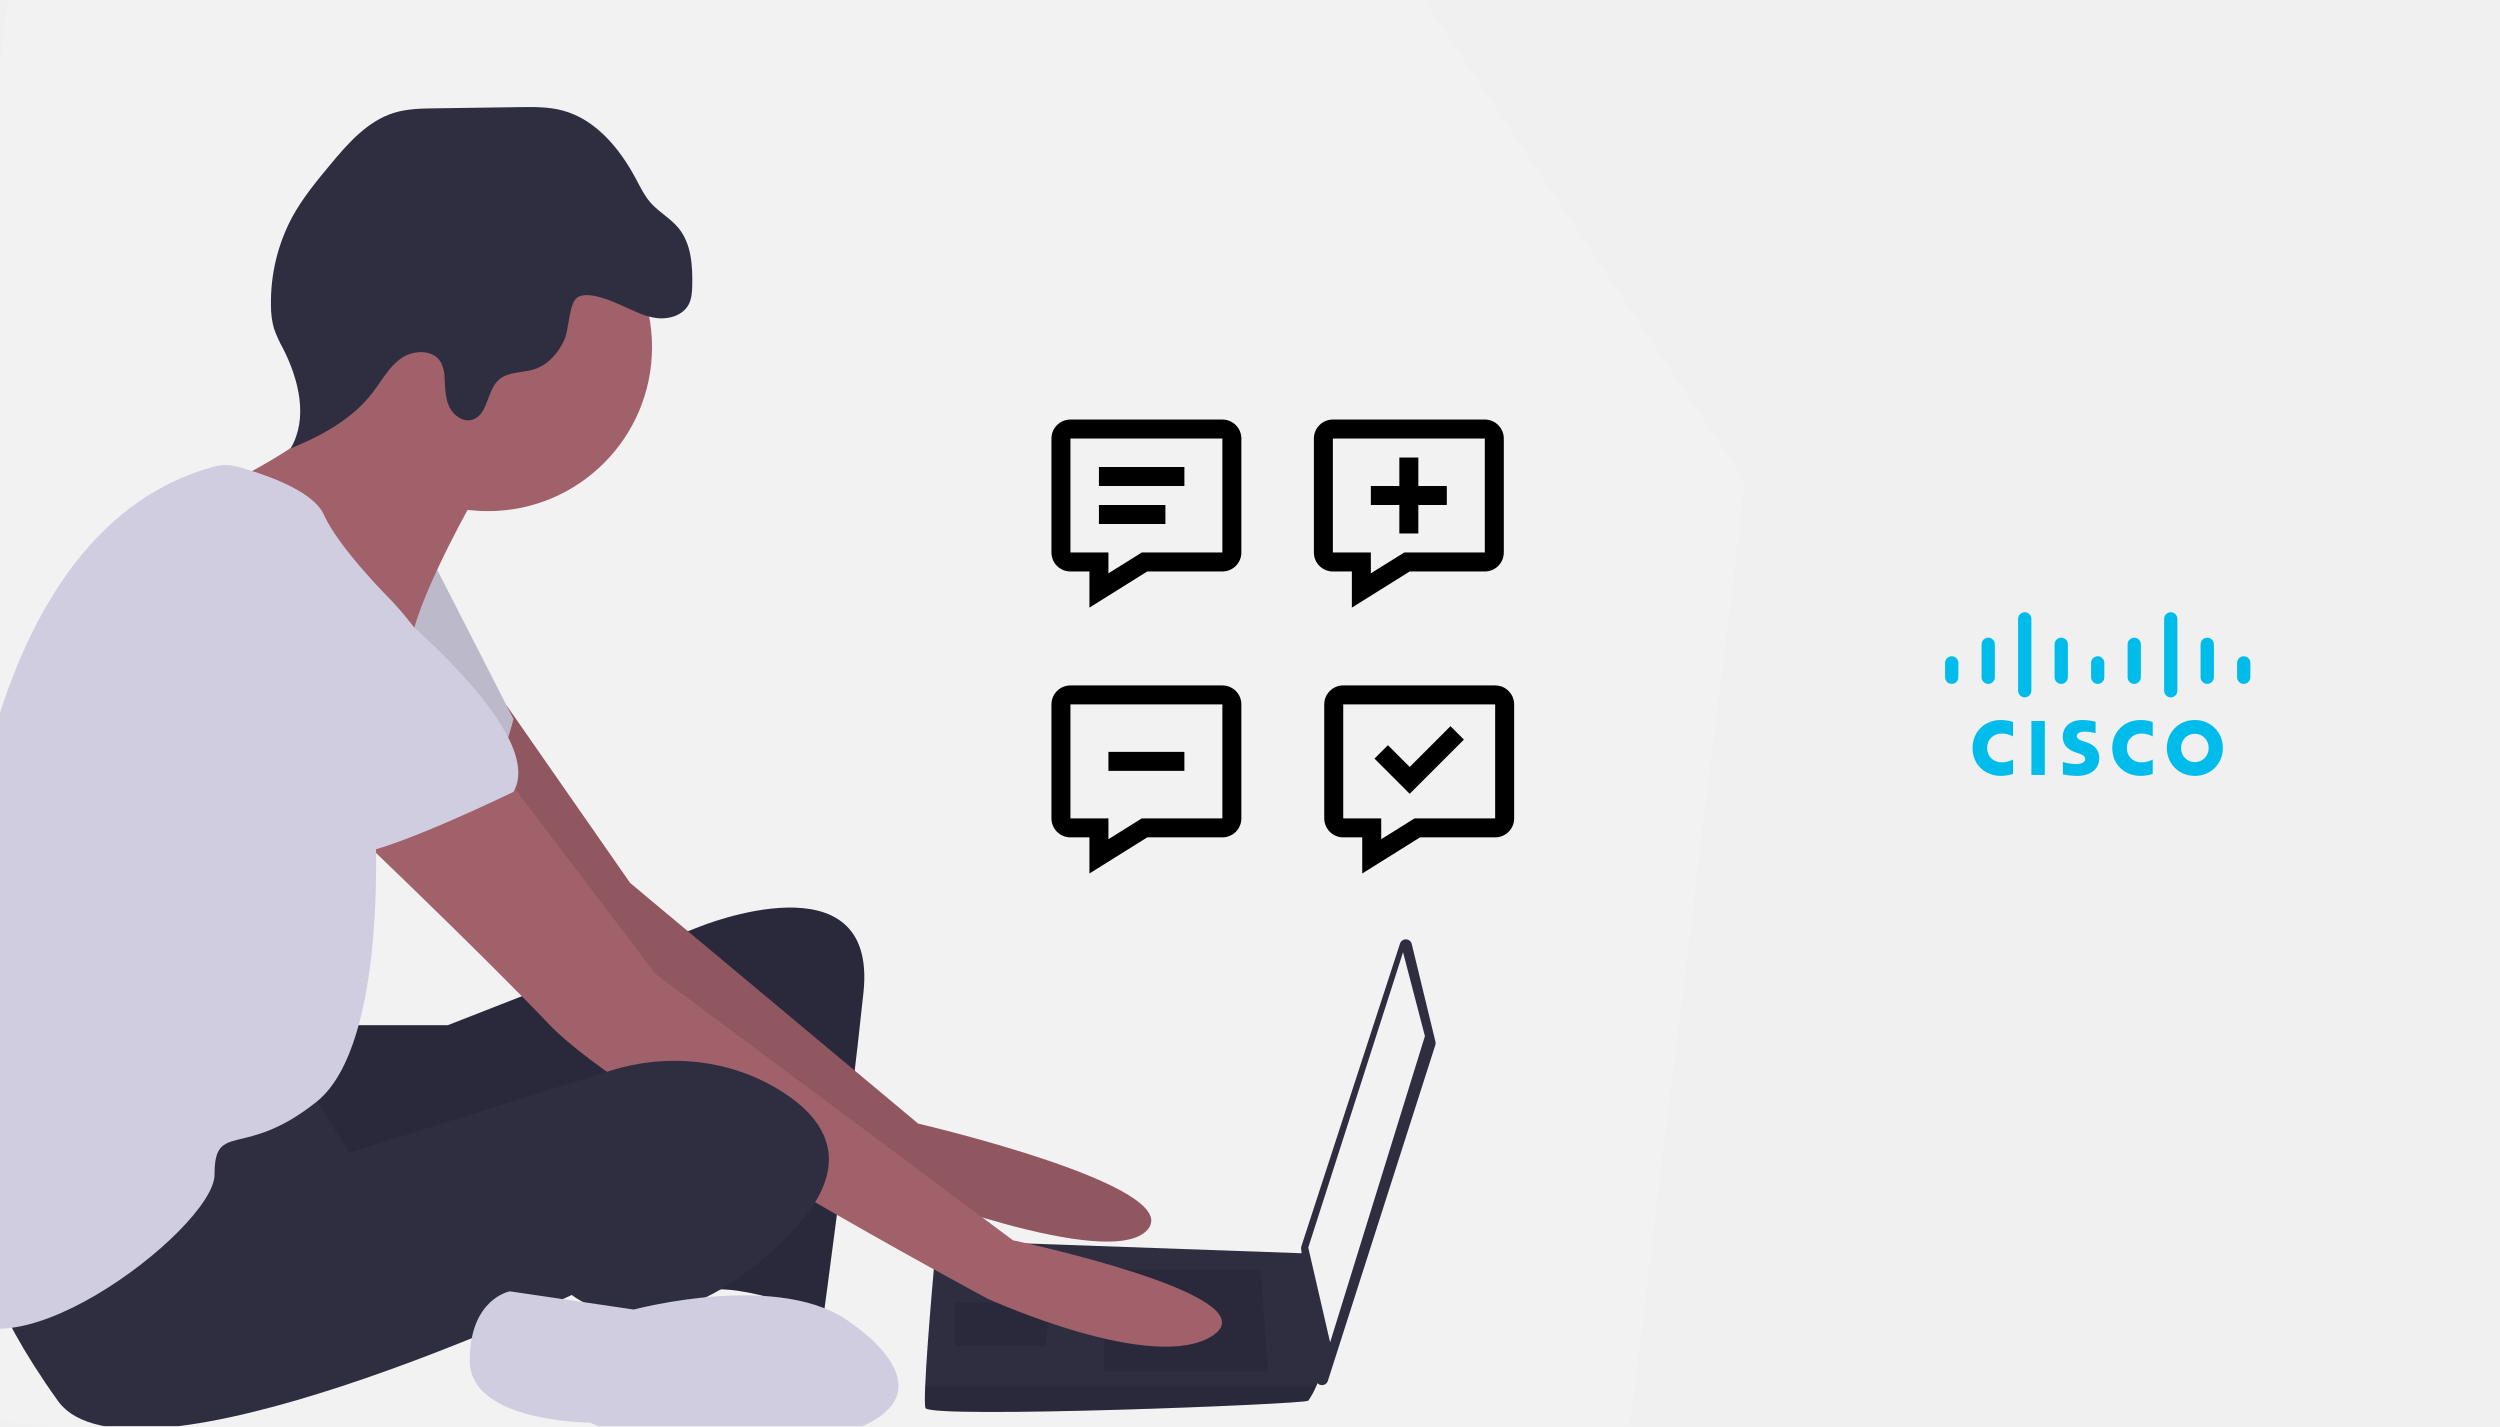
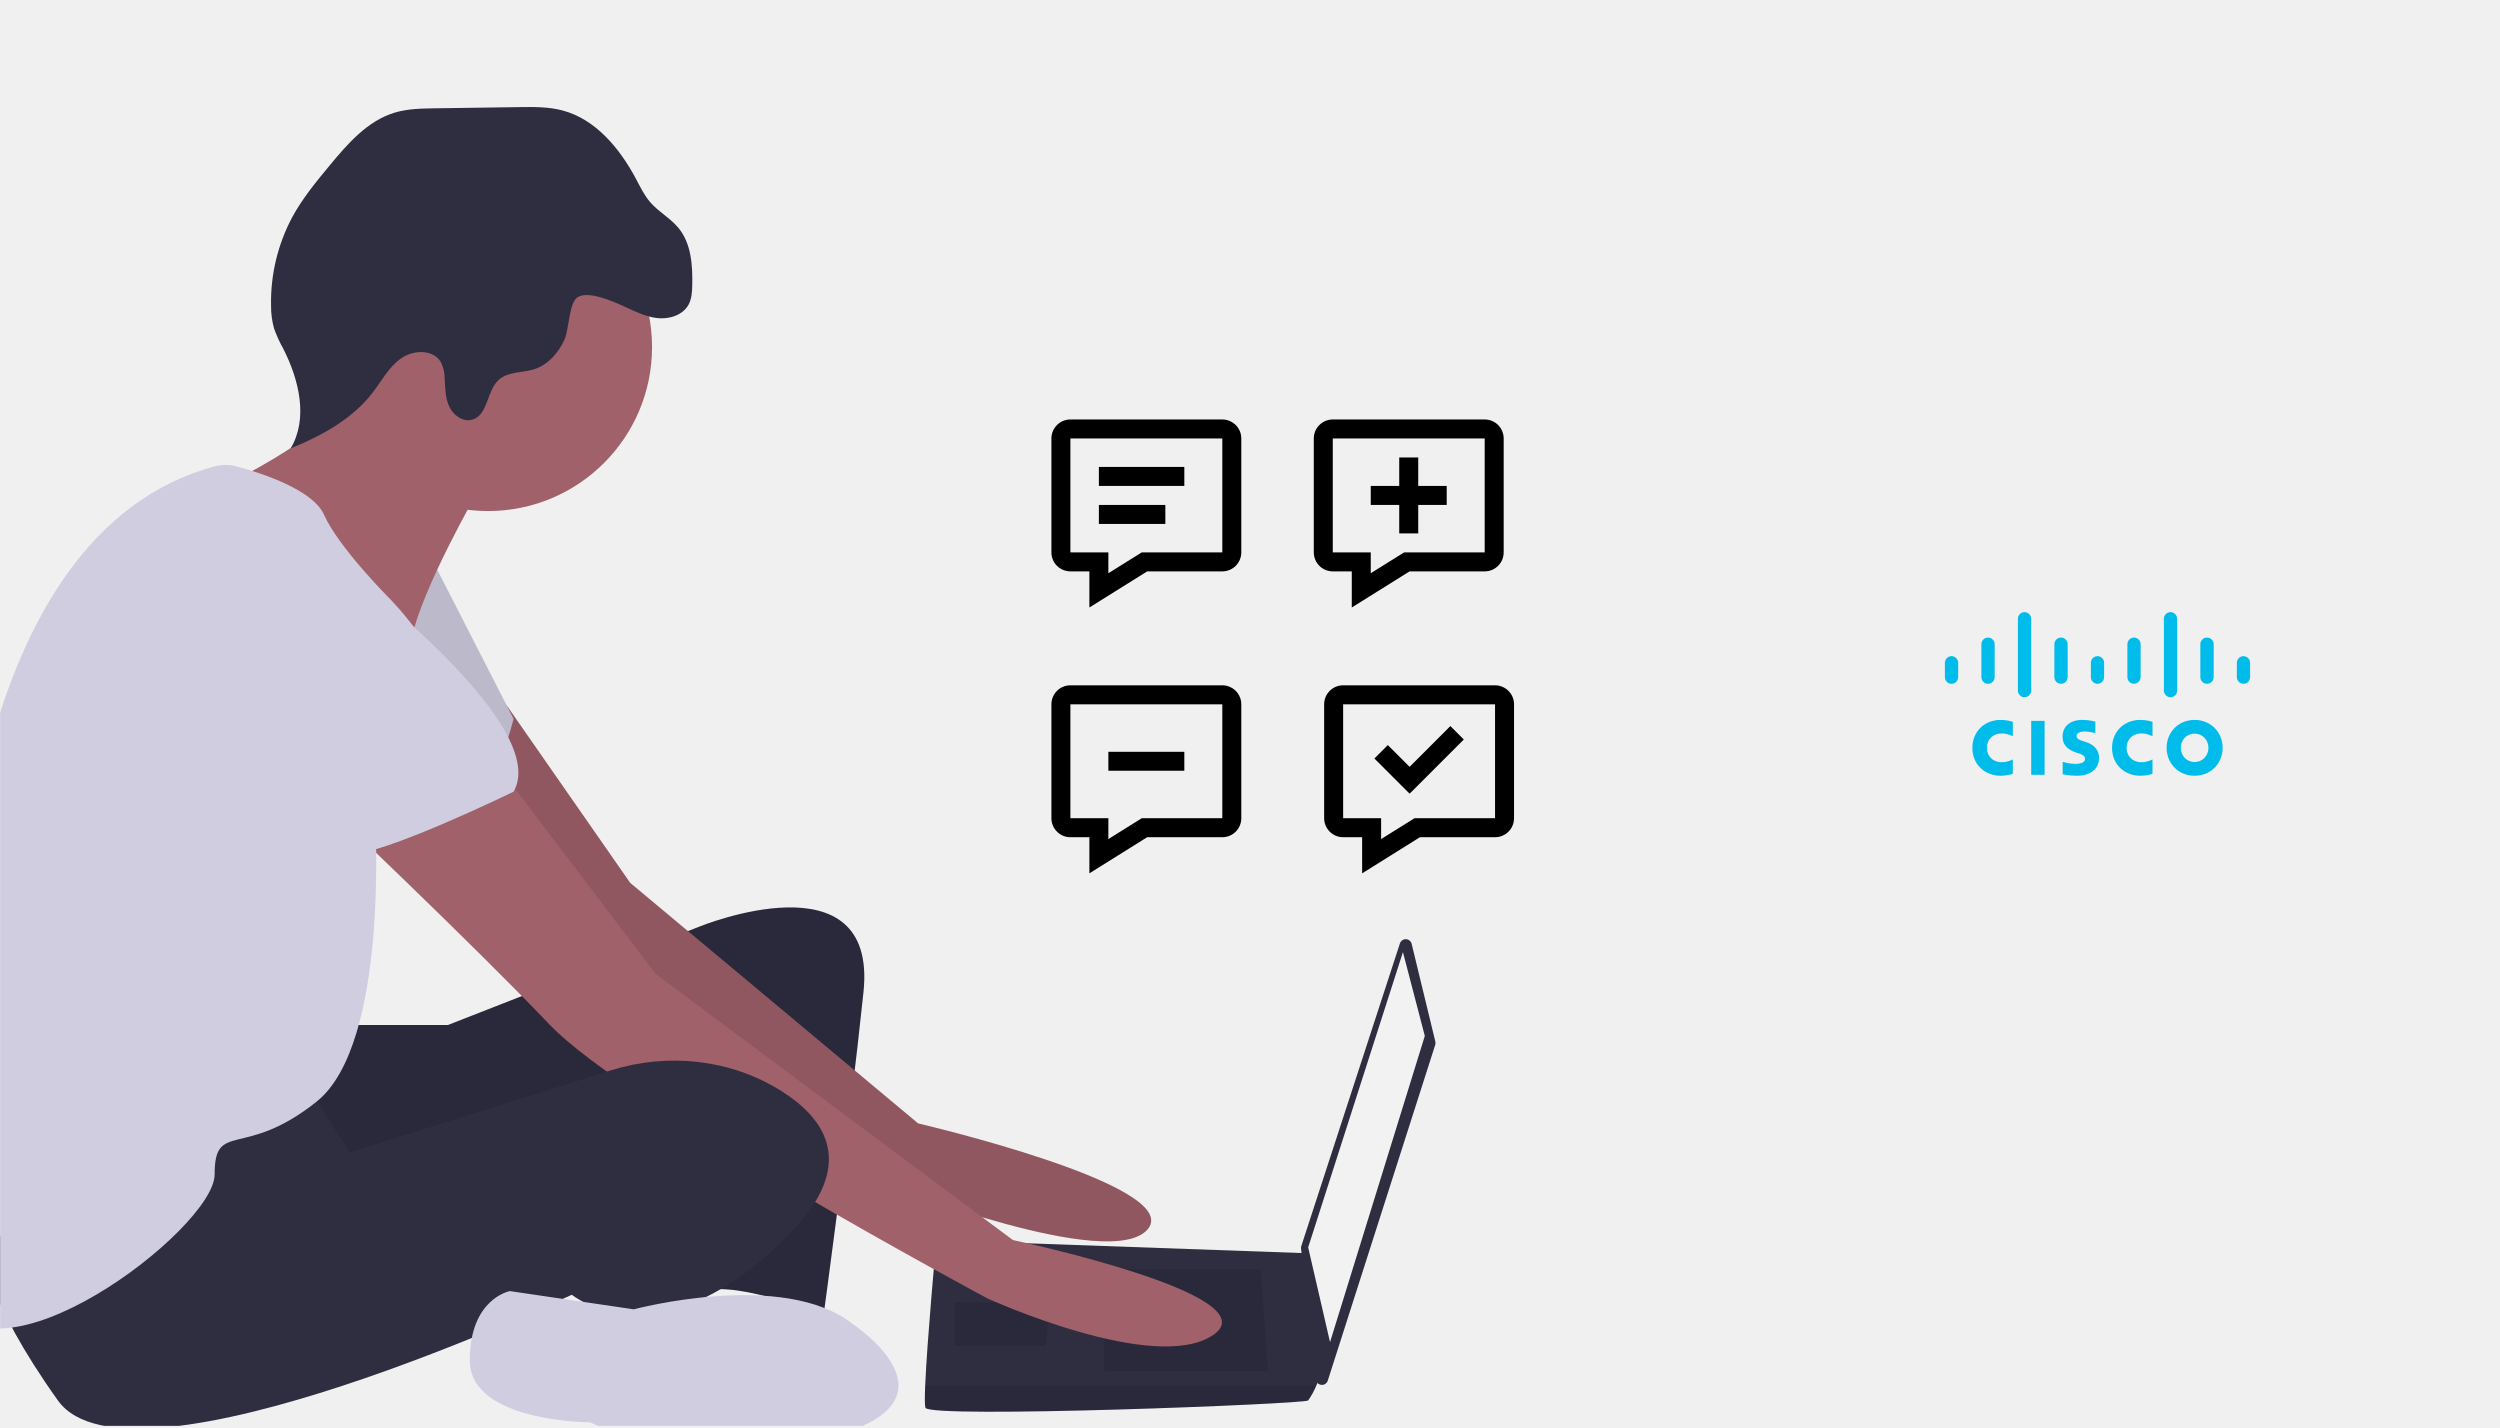
- <svg xmlns="http://www.w3.org/2000/svg" width="724" height="413" viewBox="0 0 724 413" fill="none">
+ <svg xmlns="http://www.w3.org/2000/svg" width="974" height="556" viewBox="0 0 974 556" fill="none">
  <g clip-path="url(#clip0)">
-     <path d="M651.701 192.002C651.701 190.925 650.84 190.052 649.783 190.052C648.723 190.052 647.862 190.925 647.862 192.002V196.104C647.862 197.187 648.723 198.06 649.783 198.06C650.84 198.06 651.701 197.187 651.701 196.104V192.002ZM641.147 186.618C641.147 185.541 640.288 184.667 639.204 184.667C638.144 184.667 637.285 185.541 637.285 186.618V196.104C637.285 197.187 638.144 198.06 639.204 198.06C640.288 198.06 641.147 197.187 641.147 196.104V186.618V186.618ZM630.571 179.252C630.571 178.175 629.712 177.302 628.652 177.302C627.592 177.302 626.734 178.175 626.734 179.252V200.002C626.734 201.085 627.592 201.958 628.652 201.958C629.712 201.958 630.571 201.085 630.571 200.002V179.252ZM619.992 186.618C619.992 185.541 619.134 184.667 618.074 184.667C617.016 184.667 616.155 185.541 616.155 186.618V196.104C616.155 197.187 617.016 198.06 618.074 198.06C619.134 198.06 619.992 197.187 619.992 196.104V186.618V186.618ZM609.416 192.002C609.416 190.925 608.558 190.052 607.504 190.052C606.444 190.052 605.579 190.925 605.579 192.002V196.104C605.579 197.187 606.444 198.06 607.504 198.06C608.558 198.06 609.416 197.187 609.416 196.104V192.002ZM598.857 186.618C598.857 185.541 597.992 184.667 596.933 184.667C595.873 184.667 595.008 185.541 595.008 186.618V196.104C595.008 197.187 595.873 198.06 596.933 198.06C597.992 198.06 598.857 197.187 598.857 196.104V186.618V186.618ZM588.286 179.252C588.286 178.175 587.421 177.302 586.361 177.302C585.302 177.302 584.437 178.175 584.437 179.252V200.002C584.437 201.085 585.302 201.958 586.361 201.958C587.421 201.958 588.286 201.085 588.286 200.002V179.252ZM577.715 186.618C577.715 185.541 576.85 184.667 575.79 184.667C574.73 184.667 573.866 185.541 573.866 186.618V196.104C573.866 197.187 574.73 198.06 575.79 198.06C576.85 198.06 577.715 197.187 577.715 196.104V186.618ZM567.143 192.002C567.143 190.925 566.279 190.052 565.219 190.052C564.16 190.052 563.294 190.925 563.294 192.002V196.104C563.294 197.187 564.16 198.06 565.219 198.06C566.279 198.06 567.143 197.187 567.143 196.104V192.002ZM606.876 209.011C606.76 208.979 604.984 208.513 603.097 208.513C599.524 208.513 597.373 210.475 597.373 213.398C597.373 215.985 599.172 217.275 601.332 217.969C601.572 218.05 601.924 218.162 602.159 218.241C603.121 218.549 603.888 219.006 603.888 219.798C603.888 220.683 603.001 221.256 601.073 221.256C599.379 221.256 597.754 220.764 597.412 220.676V224.272C597.603 224.313 599.533 224.698 601.596 224.698C604.562 224.698 607.956 223.38 607.956 219.455C607.956 217.551 606.81 215.798 604.294 214.985L603.224 214.638C602.586 214.433 601.447 214.102 601.447 213.15C601.447 212.399 602.291 211.87 603.845 211.87C605.186 211.87 606.818 212.328 606.876 212.346V209.011V209.011ZM639.636 216.606C639.636 218.879 637.924 220.719 635.626 220.719C633.326 220.719 631.619 218.879 631.619 216.606C631.619 214.337 633.326 212.497 635.626 212.497C637.924 212.497 639.636 214.337 639.636 216.606V216.606ZM635.626 208.518C630.901 208.518 627.513 212.143 627.513 216.606C627.513 221.076 630.901 224.698 635.626 224.698C640.351 224.698 643.744 221.076 643.744 216.606C643.744 212.143 640.351 208.518 635.626 208.518V208.518ZM582.969 209.078C582.605 208.968 581.258 208.518 579.434 208.518C574.717 208.518 571.254 211.939 571.254 216.606C571.254 221.64 575.077 224.698 579.434 224.698C581.166 224.698 582.487 224.281 582.969 224.142V219.948C582.802 220.042 581.535 220.777 579.712 220.777C577.13 220.777 575.464 218.928 575.464 216.606C575.464 214.213 577.202 212.438 579.712 212.438C581.566 212.438 582.813 213.189 582.969 213.272V209.078V209.078ZM623.431 209.078C623.064 208.968 621.717 208.518 619.899 208.518C615.174 208.518 611.711 211.939 611.711 216.606C611.711 221.64 615.539 224.698 619.899 224.698C621.621 224.698 622.944 224.281 623.431 224.142V219.948C623.261 220.042 621.992 220.777 620.17 220.777C617.589 220.777 615.925 218.928 615.925 216.606C615.925 214.213 617.664 212.438 620.17 212.438C622.023 212.438 623.273 213.189 623.431 213.272V209.078V209.078ZM592.174 224.42H588.298V208.795H592.174V224.42Z" fill="#00BCEB" />
-     <path d="M465.185 468.357L498.204 198.359L505.425 139.286L434.9 33.906L374.714 -56.03L369.717 -63.501L336.091 -67.61L202.411 -83.957L135.302 -92.159L115.129 -94.628L100.53 -96.411L68.003 -100.388L15.342 -106.829L9.791 -61.414L4.485 -18.039L0.674 13.138L-47.329 405.685L465.185 468.357Z" fill="#F2F2F2" />
-     <path d="M100.138 296.892H129.7L202.551 268.386C202.551 268.386 254.285 247.27 250.062 287.39C245.839 327.511 238.448 381.356 238.448 381.356C238.448 381.356 215.22 370.798 202.551 373.966C189.881 377.133 198.327 309.562 198.327 309.562C198.327 309.562 94.859 359.185 85.357 352.85C75.855 346.515 73.743 302.171 73.743 302.171L100.138 296.892Z" fill="#2F2E41" />
-     <path opacity="0.1" d="M100.138 296.892H129.7L202.551 268.386C202.551 268.386 254.285 247.27 250.062 287.39C245.839 327.511 238.448 381.356 238.448 381.356C238.448 381.356 215.22 370.798 202.551 373.966C189.881 377.133 198.327 309.562 198.327 309.562C198.327 309.562 94.859 359.185 85.357 352.85C75.855 346.515 73.743 302.171 73.743 302.171L100.138 296.892Z" fill="black" />
-     <path d="M146.714 204.313L182.491 255.716L265.899 325.399C265.899 325.399 342.973 343.347 332.415 356.017C321.857 368.687 257.453 343.347 257.453 343.347C257.453 343.347 161.375 273.664 158.207 268.385C155.04 263.106 120.198 213.484 120.198 213.484L146.714 204.313Z" fill="#A0616A" />
-     <path opacity="0.1" d="M146.714 204.313L182.491 255.716L265.899 325.399C265.899 325.399 342.973 343.347 332.415 356.017C321.857 368.687 257.453 343.347 257.453 343.347C257.453 343.347 161.375 273.664 158.207 268.385C155.04 263.106 120.198 213.484 120.198 213.484L146.714 204.313Z" fill="black" />
-     <path d="M125.477 162.805L148.705 208.205C148.705 208.205 143.426 230.377 134.979 232.488C126.533 234.6 90.636 205.037 90.636 205.037L125.477 162.805Z" fill="#D0CDE1" />
-     <path opacity="0.1" d="M125.477 162.805L148.705 208.205C148.705 208.205 143.426 230.377 134.979 232.488C126.533 234.6 90.636 205.037 90.636 205.037L125.477 162.805Z" fill="black" />
-     <path d="M408.845 273.386L415.706 301.688C415.782 302.004 415.771 302.335 415.672 302.644L384.547 399.907C384.424 400.292 384.173 400.623 383.835 400.845C383.497 401.067 383.093 401.167 382.69 401.127C382.288 401.087 381.911 400.911 381.623 400.627C381.335 400.343 381.153 399.969 381.107 399.567L376.802 361.678C376.773 361.426 376.799 361.171 376.877 360.93L405.446 273.255C405.565 272.889 405.8 272.572 406.116 272.352C406.432 272.132 406.81 272.021 407.195 272.036C407.579 272.051 407.948 272.19 408.246 272.434C408.544 272.678 408.754 273.012 408.845 273.386Z" fill="#2F2E41" />
-     <path d="M406.321 275.776L412.655 300.06L385.204 388.747L378.87 361.296L406.321 275.776Z" fill="#F2F2F2" />
-     <path d="M268.011 407.751C269.066 410.919 377.814 406.696 378.87 405.64C379.79 404.318 380.569 402.902 381.193 401.417C382.185 399.305 383.093 397.193 383.093 397.193L378.87 363.007L271.178 359.185C271.178 359.185 268.486 388.156 267.937 401.417C267.8 404.763 267.8 407.118 268.011 407.751Z" fill="#2F2E41" />
-     <path opacity="0.1" d="M365.145 367.631L367.256 397.193H319.745V367.631H365.145Z" fill="black" />
-     <path opacity="0.1" d="M303.908 377.133L304.191 377.077L302.852 389.803H276.457V377.133H303.908Z" fill="black" />
-     <path opacity="0.1" d="M268.011 407.752C269.066 410.919 377.814 406.696 378.87 405.64C379.79 404.318 380.569 402.902 381.193 401.417H267.937C267.8 404.764 267.8 407.118 268.011 407.752Z" fill="black" />
-     <path d="M141.315 148.024C167.554 148.024 188.826 126.753 188.826 100.513C188.826 74.273 167.554 53.002 141.315 53.002C115.075 53.002 93.803 74.273 93.803 100.513C93.803 126.753 115.075 148.024 141.315 148.024Z" fill="#A0616A" />
-     <path d="M138.147 142.745C138.147 142.745 122.31 170.196 119.143 184.977C115.975 199.759 71.632 155.415 71.632 155.415L65.825 140.106C65.825 140.106 107.529 120.573 104.361 104.736C101.194 88.899 138.147 142.745 138.147 142.745Z" fill="#A0616A" />
-     <path d="M146.593 225.097L189.881 282.111L293.35 359.184C293.35 359.184 368.312 375.021 351.419 386.635C334.526 398.249 285.959 376.077 285.959 376.077C285.959 376.077 181.435 320.12 159.263 296.892C137.091 273.664 95.915 234.6 95.915 234.6L146.593 225.097Z" fill="#A0616A" />
-     <path d="M88.524 313.785L101.194 333.845L176.808 310.056C193.398 304.837 211.591 306.757 226.306 316.028C239.504 324.343 247.95 337.54 228.946 357.072C190.937 396.137 165.598 375.021 165.598 375.021C165.598 375.021 37.846 435.202 16.73 405.639C-4.386 376.077 -5.442 361.296 -5.442 361.296C-5.442 361.296 75.855 310.617 88.524 313.785Z" fill="#2F2E41" />
-     <path d="M246.894 383.468C246.894 383.468 280.68 405.64 240.559 416.198C200.439 426.756 170.877 411.975 170.877 411.975C170.877 411.975 136.035 411.975 136.035 394.026C136.035 376.077 147.649 373.966 147.649 373.966L183.546 379.245C183.546 379.245 226.834 367.631 246.894 383.468Z" fill="#D0CDE1" />
-     <path d="M180.29 88.562C183.524 90.003 186.731 91.71 190.246 92.128C193.762 92.546 197.765 91.319 199.429 88.194C200.328 86.505 200.43 84.52 200.472 82.608C200.599 76.81 200.18 70.543 196.506 66.056C194.168 63.201 190.755 61.401 188.334 58.614C186.6 56.618 185.446 54.199 184.204 51.865C179.497 43.024 172.527 34.528 162.842 31.979C158.797 30.915 154.554 30.967 150.372 31.026L125.981 31.37C122.034 31.426 118.026 31.491 114.247 32.633C106.396 35.007 100.68 41.609 95.444 47.923C91.528 52.646 87.6 57.419 84.661 62.805C80.446 70.665 78.315 79.474 78.471 88.392C78.438 90.679 78.734 92.959 79.348 95.162C80.066 97.183 80.957 99.138 82.009 101.007C86.583 109.992 89.299 121.214 84.148 129.881C93.096 126.225 101.95 121.432 107.853 113.778C110.494 110.353 112.565 106.345 116.084 103.832C119.603 101.319 125.338 101.101 127.595 104.789C128.372 106.281 128.771 107.94 128.76 109.622C128.925 112.39 128.92 115.265 130.094 117.777C131.267 120.29 134.063 122.317 136.732 121.565C141.329 120.27 140.889 113.215 144.43 110.01C147.119 107.576 151.267 108.042 154.721 106.937C158.746 105.649 161.766 102.163 163.487 98.303C164.795 95.37 164.776 87.693 167.251 86.104C170.355 84.112 177.413 87.279 180.29 88.562Z" fill="#2F2E41" />
-     <path d="M62.053 135.098C64.191 134.528 66.441 134.533 68.575 135.114C75.353 136.934 90.546 141.751 93.803 149.08C98.026 158.583 112.808 173.364 112.808 173.364C112.808 173.364 132.868 193.424 128.645 207.149C124.422 220.875 108.585 236.712 108.585 236.712C108.585 236.712 112.808 302.172 91.692 319.064C70.576 335.957 62.129 324.343 62.129 340.18C62.129 356.017 -3.33 405.64 -16 375.022C-16 375.022 -9.665 318.009 -11.777 297.948C-13.858 278.177 -10.811 154.824 62.053 135.098Z" fill="#D0CDE1" />
-     <path d="M95.915 161.75C95.915 161.75 160.319 209.261 148.705 229.321C148.705 229.321 109.641 248.325 101.194 247.27C92.748 246.214 60.018 209.261 51.571 206.093C43.125 202.926 38.902 145.913 95.915 161.75Z" fill="#D0CDE1" />
-     <path fill-rule="evenodd" clip-rule="evenodd" d="M315.5 175.962L332.239 165.5H354C357.038 165.5 359.5 163.038 359.5 160V127C359.5 123.962 357.038 121.5 354 121.5H310C306.962 121.5 304.5 123.962 304.5 127V160C304.5 163.038 306.962 165.5 310 165.5H315.5V175.962ZM330.661 160L321 166.038V160H310V127H354V160H330.661ZM318.25 151.75V146.25H337.5V151.75H318.25ZM318.25 135.25V140.75H343V135.25H318.25Z" fill="black" />
-     <path fill-rule="evenodd" clip-rule="evenodd" d="M408.239 165.5L391.5 175.962V165.5H386C382.962 165.5 380.5 163.038 380.5 160V127C380.5 123.962 382.962 121.5 386 121.5H430C433.038 121.5 435.5 123.962 435.5 127V160C435.5 163.038 433.038 165.5 430 165.5H408.239ZM397 166.038L406.661 160H430V127H386V160H397V166.038ZM405.25 132.5V140.75H397V146.25H405.25V154.5H410.75V146.25H419V140.75H410.75V132.5H405.25Z" fill="black" />
-     <path fill-rule="evenodd" clip-rule="evenodd" d="M332.239 242.5L315.5 252.962V242.5H310C306.962 242.5 304.5 240.038 304.5 237V204C304.5 200.962 306.962 198.5 310 198.5H354C357.038 198.5 359.5 200.962 359.5 204V237C359.5 240.038 357.038 242.5 354 242.5H332.239ZM321 243.038L330.661 237H354V204H310V237H321V243.038ZM321 217.75V223.25H343V217.75H321Z" fill="black" />
-     <path fill-rule="evenodd" clip-rule="evenodd" d="M411.239 242.5L394.5 252.962V242.5H389C385.962 242.5 383.5 240.038 383.5 237V204C383.5 200.962 385.962 198.5 389 198.5H433C436.038 198.5 438.5 200.962 438.5 204V237C438.5 240.038 436.038 242.5 433 242.5H411.239ZM400 243.038L409.661 237H433V204H389V237H400V243.038ZM420.056 210.306L408.25 222.111L401.945 215.806L398.056 219.695L408.25 229.889L423.945 214.195L420.056 210.306Z" fill="black" />
+     <g clip-path="url(#clip1)">
+       <path d="M876.641 258.257C876.641 256.809 875.483 255.634 874.061 255.634C872.635 255.634 871.477 256.809 871.477 258.257V263.775C871.477 265.231 872.635 266.406 874.061 266.406C875.483 266.406 876.641 265.231 876.641 263.775V258.257ZM862.445 251.016C862.445 249.567 861.29 248.391 859.832 248.391C858.406 248.391 857.251 249.567 857.251 251.016V263.775C857.251 265.231 858.406 266.406 859.832 266.406C861.29 266.406 862.445 265.231 862.445 263.775V251.016V251.016ZM848.219 241.108C848.219 239.659 847.064 238.485 845.639 238.485C844.213 238.485 843.058 239.659 843.058 241.108V269.018C843.058 270.475 844.213 271.649 845.639 271.649C847.064 271.649 848.219 270.475 848.219 269.018V241.108ZM833.99 251.016C833.99 249.567 832.836 248.391 831.41 248.391C829.987 248.391 828.829 249.567 828.829 251.016V263.775C828.829 265.231 829.987 266.406 831.41 266.406C832.836 266.406 833.99 265.231 833.99 263.775V251.016V251.016ZM819.765 258.257C819.765 256.809 818.61 255.634 817.192 255.634C815.767 255.634 814.604 256.809 814.604 258.257V263.775C814.604 265.231 815.767 266.406 817.192 266.406C818.61 266.406 819.765 265.231 819.765 263.775V258.257ZM805.562 251.016C805.562 249.567 804.399 248.391 802.973 248.391C801.548 248.391 800.384 249.567 800.384 251.016V263.775C800.384 265.231 801.548 266.406 802.973 266.406C804.399 266.406 805.562 265.231 805.562 263.775V251.016V251.016ZM791.343 241.108C791.343 239.659 790.18 238.485 788.754 238.485C787.329 238.485 786.165 239.659 786.165 241.108V269.018C786.165 270.475 787.329 271.649 788.754 271.649C790.18 271.649 791.343 270.475 791.343 269.018V241.108ZM777.123 251.016C777.123 249.567 775.961 248.391 774.535 248.391C773.109 248.391 771.946 249.567 771.946 251.016V263.775C771.946 265.231 773.109 266.406 774.535 266.406C775.961 266.406 777.123 265.231 777.123 263.775V251.016ZM762.904 258.257C762.904 256.809 761.742 255.634 760.316 255.634C758.892 255.634 757.727 256.809 757.727 258.257V263.775C757.727 265.231 758.892 266.406 760.316 266.406C761.742 266.406 762.904 265.231 762.904 263.775V258.257ZM816.347 281.136C816.192 281.093 813.803 280.466 811.265 280.466C806.459 280.466 803.565 283.106 803.565 287.037C803.565 290.517 805.986 292.252 808.891 293.185C809.213 293.294 809.688 293.445 810.004 293.551C811.297 293.965 812.329 294.58 812.329 295.645C812.329 296.836 811.136 297.607 808.543 297.607C806.263 297.607 804.078 296.944 803.618 296.826V301.663C803.875 301.718 806.471 302.237 809.246 302.237C813.236 302.237 817.8 300.463 817.8 295.184C817.8 292.623 816.259 290.265 812.875 289.171L811.436 288.705C810.578 288.429 809.046 287.983 809.046 286.704C809.046 285.693 810.181 284.981 812.271 284.981C814.075 284.981 816.27 285.598 816.347 285.622V281.136V281.136ZM860.412 291.352C860.412 294.41 858.109 296.884 855.019 296.884C851.926 296.884 849.629 294.41 849.629 291.352C849.629 288.3 851.926 285.824 855.019 285.824C858.109 285.824 860.412 288.3 860.412 291.352V291.352ZM855.019 280.473C848.664 280.473 844.106 285.348 844.106 291.352C844.106 297.364 848.664 302.237 855.019 302.237C861.374 302.237 865.938 297.364 865.938 291.352C865.938 285.348 861.374 280.473 855.019 280.473V280.473ZM784.191 281.226C783.701 281.078 781.89 280.473 779.437 280.473C773.091 280.473 768.433 285.075 768.433 291.352C768.433 298.123 773.575 302.237 779.437 302.237C781.766 302.237 783.543 301.675 784.191 301.488V295.847C783.967 295.973 782.263 296.962 779.811 296.962C776.337 296.962 774.096 294.475 774.096 291.352C774.096 288.133 776.434 285.745 779.811 285.745C782.304 285.745 783.981 286.756 784.191 286.868V281.226V281.226ZM838.616 281.226C838.122 281.078 836.31 280.473 833.865 280.473C827.51 280.473 822.852 285.075 822.852 291.352C822.852 298.123 828 302.237 833.865 302.237C836.181 302.237 837.961 301.675 838.616 301.488V295.847C838.387 295.973 836.681 296.962 834.229 296.962C830.758 296.962 828.52 294.475 828.52 291.352C828.52 288.133 830.858 285.745 834.229 285.745C836.722 285.745 838.403 286.756 838.616 286.868V281.226V281.226ZM796.573 301.862H791.358V280.845H796.573V301.862Z" fill="#00BCEB" />
+     </g>
+     <path d="M134.746 399.343H174.51L272.499 361C272.499 361 342.086 332.597 336.405 386.562C330.725 440.527 320.784 512.954 320.784 512.954C320.784 512.954 289.541 498.753 272.499 503.013C255.457 507.273 266.819 416.385 266.819 416.385C266.819 416.385 127.645 483.131 114.864 474.61C102.083 466.089 99.243 406.444 99.243 406.444L134.746 399.343Z" fill="#2F2E41" />
+     <path opacity="0.1" d="M134.746 399.343H174.51L272.499 361C272.499 361 342.086 332.597 336.405 386.562C330.725 440.527 320.784 512.954 320.784 512.954C320.784 512.954 289.541 498.753 272.499 503.013C255.457 507.273 266.819 416.385 266.819 416.385C266.819 416.385 127.645 483.131 114.864 474.61C102.083 466.089 99.243 406.444 99.243 406.444L134.746 399.343Z" fill="black" />
+     <path d="M197.395 274.817L245.517 343.957L357.708 437.686C357.708 437.686 461.377 461.829 447.176 478.87C432.975 495.912 346.347 461.829 346.347 461.829C346.347 461.829 217.114 368.1 212.854 360.999C208.593 353.898 161.729 287.152 161.729 287.152L197.395 274.817Z" fill="#A0616A" />
+     <path opacity="0.1" d="M197.395 274.817L245.517 343.957L357.708 437.686C357.708 437.686 461.377 461.829 447.176 478.87C432.975 495.912 346.347 461.829 346.347 461.829C346.347 461.829 217.114 368.1 212.854 360.999C208.593 353.898 161.729 287.152 161.729 287.152L197.395 274.817Z" fill="black" />
+     <path d="M168.829 218.986L200.072 280.051C200.072 280.051 192.972 309.874 181.611 312.714C170.249 315.555 121.965 275.791 121.965 275.791L168.829 218.986Z" fill="#D0CDE1" />
+     <path opacity="0.1" d="M168.829 218.986L200.072 280.051C200.072 280.051 192.972 309.874 181.611 312.714C170.249 315.555 121.965 275.791 121.965 275.791L168.829 218.986Z" fill="black" />
+     <path d="M549.98 367.725L559.209 405.794C559.312 406.219 559.296 406.663 559.163 407.079L517.299 537.905C517.133 538.423 516.794 538.869 516.34 539.168C515.885 539.466 515.342 539.6 514.801 539.547C514.259 539.493 513.753 539.256 513.365 538.874C512.978 538.493 512.733 537.99 512.671 537.449L506.88 486.484C506.841 486.146 506.876 485.803 506.982 485.479L545.409 367.548C545.569 367.056 545.885 366.63 546.31 366.334C546.735 366.038 547.244 365.889 547.761 365.909C548.278 365.929 548.775 366.117 549.175 366.445C549.576 366.772 549.858 367.222 549.98 367.725Z" fill="#2F2E41" />
+     <path d="M546.585 370.94L555.105 403.604L518.182 522.895L509.662 485.971L546.585 370.94Z" fill="#F2F2F2" />
+     <path d="M360.548 548.457C361.968 552.718 508.242 547.037 509.662 545.617C510.9 543.839 511.947 541.935 512.786 539.936C514.121 537.096 515.342 534.256 515.342 534.256L509.662 488.272L364.808 483.131C364.808 483.131 361.187 522.1 360.448 539.936C360.264 544.438 360.264 547.605 360.548 548.457Z" fill="#2F2E41" />
+     <path opacity="0.1" d="M491.201 494.492L494.04 534.256H430.135V494.492H491.201Z" fill="black" />
+     <path opacity="0.1" d="M408.833 507.273L409.214 507.198L407.412 524.316H371.909V507.273H408.833Z" fill="black" />
+     <path opacity="0.1" d="M360.548 548.458C361.968 552.718 508.242 547.038 509.662 545.618C510.9 543.839 511.947 541.935 512.786 539.937H360.448C360.264 544.439 360.264 547.606 360.548 548.458Z" fill="black" />
+     <path d="M190.132 199.104C225.426 199.104 254.038 170.492 254.038 135.198C254.038 99.903 225.426 71.292 190.132 71.292C154.837 71.292 126.226 99.903 126.226 135.198C126.226 170.492 154.837 199.104 190.132 199.104Z" fill="#A0616A" />
+     <path d="M185.871 192.003C185.871 192.003 164.569 228.927 160.309 248.809C156.048 268.691 96.403 209.045 96.403 209.045L88.592 188.453C88.592 188.453 144.687 162.181 140.427 140.879C136.167 119.576 185.871 192.003 185.871 192.003Z" fill="#A0616A" />
+     <path d="M197.232 302.773L255.457 379.46L394.631 483.13C394.631 483.13 495.46 504.432 472.738 520.054C450.016 535.675 384.69 505.852 384.69 505.852C384.69 505.852 244.096 430.585 214.274 399.342C184.451 368.099 129.065 315.554 129.065 315.554L197.232 302.773Z" fill="#A0616A" />
+     <path d="M119.125 422.065L136.166 449.047L237.872 417.05C260.188 410.029 284.659 412.612 304.452 425.082C322.204 436.266 333.565 454.018 308.003 480.29C256.878 532.835 222.794 504.432 222.794 504.432C222.794 504.432 50.958 585.38 22.555 545.616C-5.847 505.853 -7.267 485.971 -7.267 485.971C-7.267 485.971 102.083 417.804 119.125 422.065Z" fill="#2F2E41" />
+     <path d="M332.145 515.794C332.145 515.794 377.589 545.617 323.624 559.818C269.659 574.02 229.895 554.138 229.895 554.138C229.895 554.138 183.031 554.138 183.031 529.995C183.031 505.853 198.652 503.013 198.652 503.013L246.937 510.114C246.937 510.114 305.162 494.492 332.145 515.794Z" fill="#D0CDE1" />
+     <path d="M242.557 119.122C246.907 121.061 251.22 123.356 255.949 123.919C260.677 124.482 266.062 122.831 268.3 118.627C269.509 116.357 269.647 113.686 269.703 111.114C269.874 103.316 269.31 94.885 264.369 88.85C261.223 85.01 256.632 82.588 253.377 78.841C251.045 76.156 249.492 72.901 247.821 69.762C241.489 57.871 232.115 46.443 219.087 43.015C213.647 41.583 207.94 41.653 202.315 41.732L169.507 42.195C164.197 42.27 158.806 42.357 153.724 43.894C143.164 47.087 135.475 55.967 128.433 64.46C123.164 70.813 117.882 77.233 113.928 84.478C108.259 95.05 105.393 106.899 105.602 118.894C105.558 121.97 105.955 125.037 106.781 128C107.748 130.718 108.945 133.349 110.361 135.862C116.513 147.947 120.167 163.042 113.238 174.699C125.274 169.783 137.183 163.336 145.123 153.04C148.675 148.434 151.461 143.042 156.195 139.662C160.928 136.282 168.641 135.989 171.678 140.949C172.722 142.956 173.26 145.187 173.244 147.449C173.466 151.173 173.46 155.04 175.039 158.419C176.617 161.799 180.378 164.526 183.968 163.514C190.152 161.773 189.559 152.283 194.322 147.972C197.939 144.698 203.518 145.324 208.165 143.838C213.579 142.107 217.641 137.417 219.955 132.225C221.715 128.279 221.689 117.953 225.018 115.816C229.193 113.137 238.687 117.397 242.557 119.122Z" fill="#2F2E41" />
+     <path d="M83.519 181.717C86.394 180.95 89.421 180.958 92.292 181.739C101.408 184.187 121.844 190.666 126.225 200.524C131.906 213.306 151.788 233.188 151.788 233.188C151.788 233.188 178.77 260.17 173.09 278.632C167.409 297.094 146.107 318.396 146.107 318.396C146.107 318.396 151.788 406.444 123.385 429.166C94.983 451.888 83.621 436.267 83.621 457.569C83.621 478.871 -4.427 545.617 -21.468 504.433C-21.468 504.433 -12.948 427.746 -15.788 400.763C-18.587 374.17 -14.489 208.25 83.519 181.717Z" fill="#D0CDE1" />
+     <path d="M129.066 217.566C129.066 217.566 215.694 281.472 200.073 308.454C200.073 308.454 147.528 334.017 136.167 332.597C124.806 331.176 80.781 281.472 69.42 277.211C58.059 272.951 52.379 196.264 129.066 217.566Z" fill="#D0CDE1" />
+     <path fill-rule="evenodd" clip-rule="evenodd" d="M424.425 236.682L446.939 222.61H476.21C480.296 222.61 483.608 219.298 483.608 215.212V170.825C483.608 166.739 480.296 163.427 476.21 163.427H417.027C412.941 163.427 409.629 166.739 409.629 170.825V215.212C409.629 219.298 412.941 222.61 417.027 222.61H424.425V236.682ZM444.818 215.212L431.822 223.334V215.212H417.026V170.825H476.21V215.212H444.818ZM428.123 204.115V196.718H454.016V204.115H428.123ZM428.123 181.922V189.32H461.414V181.922H428.123Z" fill="black" />
+     <path fill-rule="evenodd" clip-rule="evenodd" d="M549.165 222.61L526.651 236.682V222.61H519.253C515.167 222.61 511.855 219.298 511.855 215.212V170.825C511.855 166.739 515.167 163.427 519.253 163.427H578.436C582.522 163.427 585.834 166.739 585.834 170.825V215.212C585.834 219.298 582.522 222.61 578.436 222.61H549.165ZM534.048 223.334L547.044 215.212H578.436V170.825H519.253V215.212H534.048V223.334ZM545.145 178.223V189.32H534.048V196.718H545.145V207.814H552.543V196.718H563.64V189.32H552.543V178.223H545.145Z" fill="black" />
+     <path fill-rule="evenodd" clip-rule="evenodd" d="M446.939 326.181L424.425 340.253V326.181H417.027C412.941 326.181 409.629 322.869 409.629 318.783V274.396C409.629 270.31 412.941 266.998 417.027 266.998H476.21C480.296 266.998 483.608 270.31 483.608 274.396V318.783C483.608 322.869 480.296 326.181 476.21 326.181H446.939ZM431.822 326.905L444.818 318.783H476.21V274.396H417.026V318.783H431.822V326.905ZM431.823 292.891V300.289H461.414V292.891H431.823Z" fill="black" />
+     <path fill-rule="evenodd" clip-rule="evenodd" d="M553.201 326.181L530.686 340.253V326.181H523.288C519.202 326.181 515.89 322.869 515.89 318.783V274.396C515.89 270.31 519.202 266.998 523.288 266.998H582.471C586.557 266.998 589.869 270.31 589.869 274.396V318.783C589.869 322.869 586.557 326.181 582.471 326.181H553.201ZM538.084 326.905L551.079 318.783H582.471V274.396H523.288V318.783H538.084V326.905ZM565.06 282.877L549.181 298.757L540.699 290.275L535.468 295.507L549.181 309.219L570.291 288.109L565.06 282.877Z" fill="black" />
  </g>
  <defs>
    <clipPath id="clip0">
-       <rect width="724" height="413" fill="white" />
+       <rect width="973.836" height="555.517" fill="white" transform="translate(0.0524902)" />
+     </clipPath>
+     <clipPath id="clip1">
+       <rect width="119.712" height="64.564" fill="white" transform="translate(757.331 238.079)" />
    </clipPath>
  </defs>
</svg>
